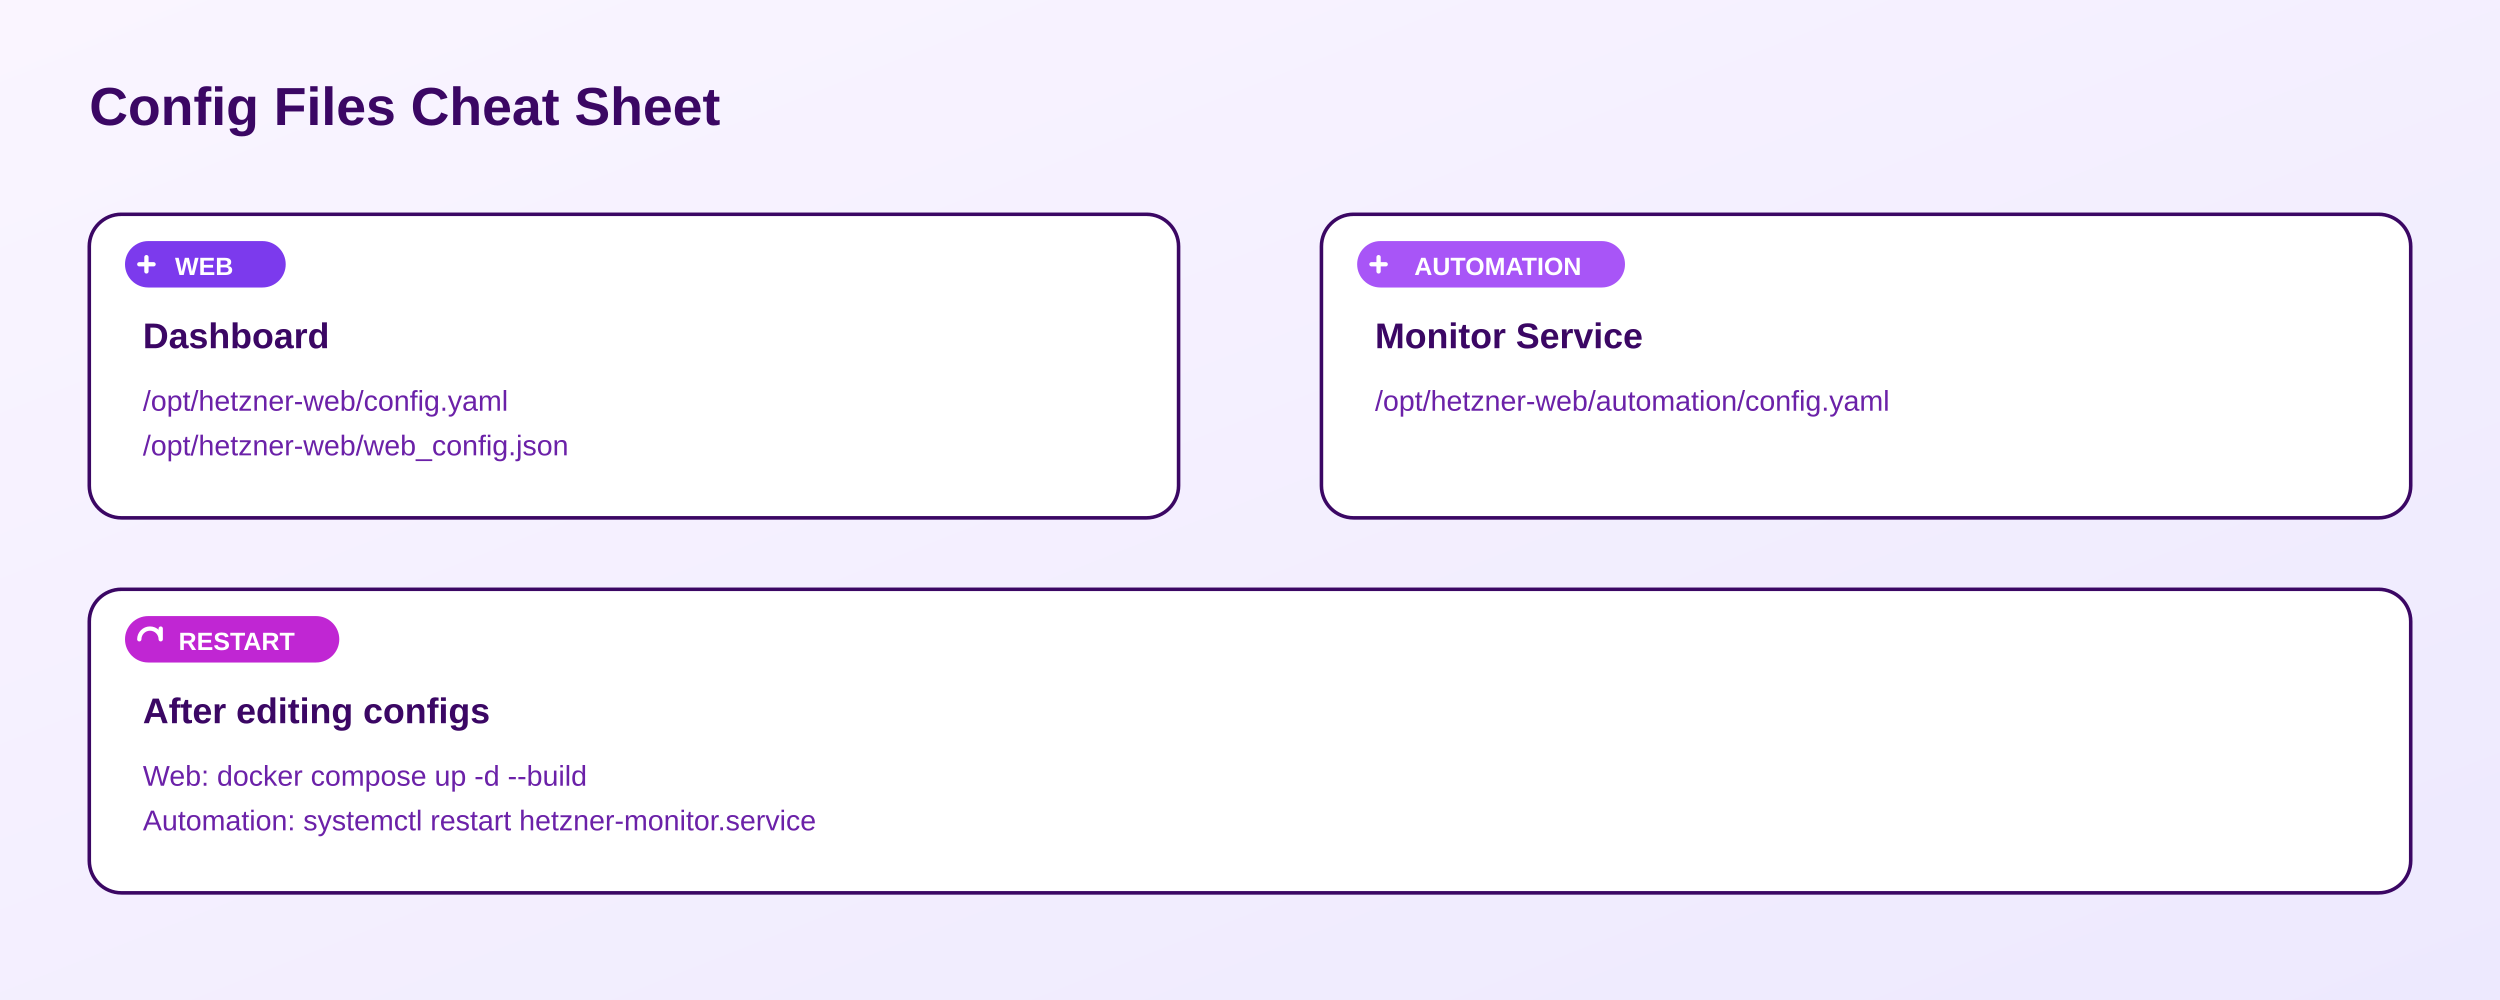
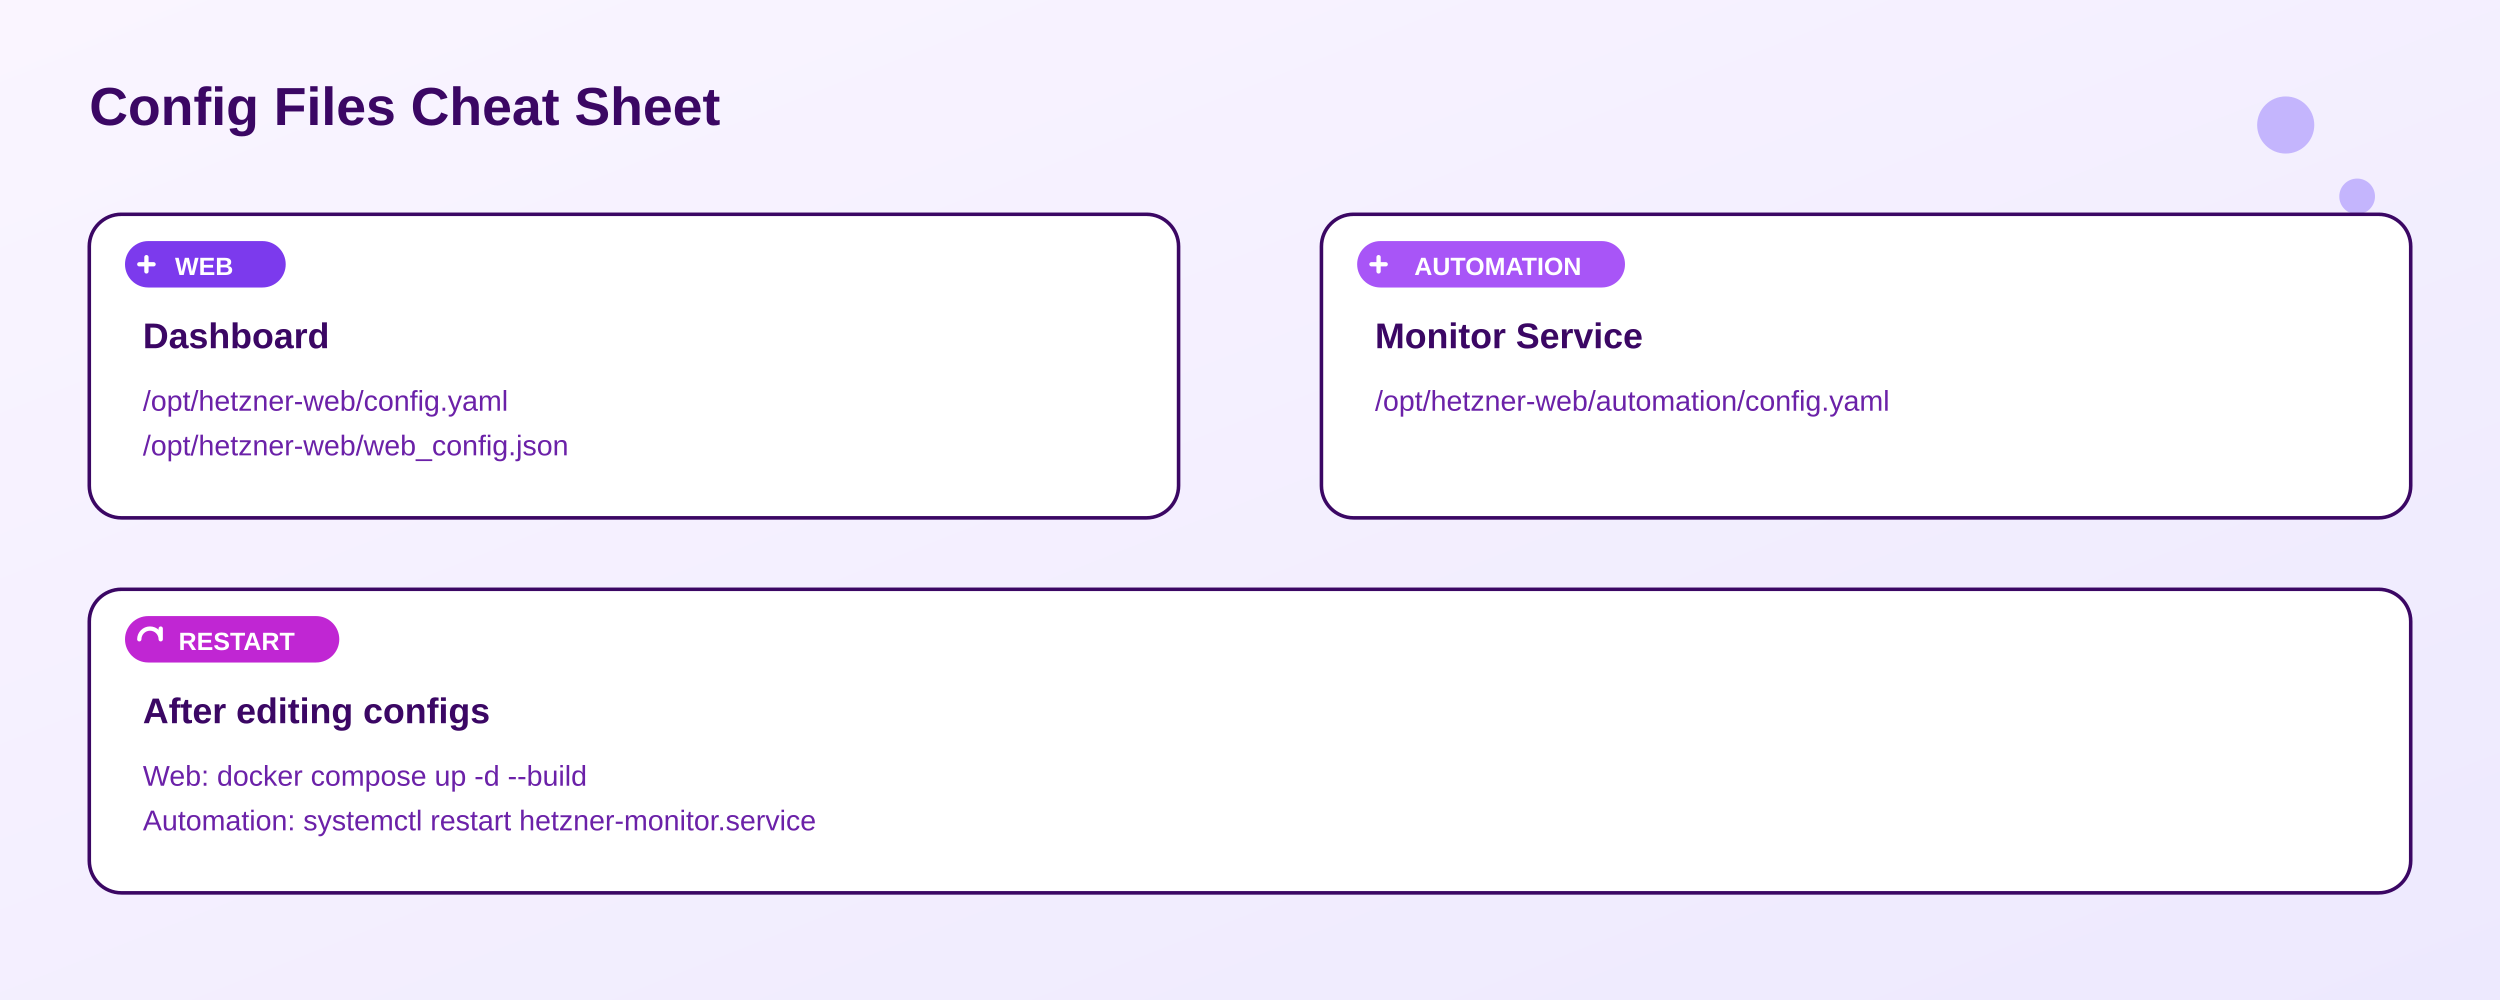
<svg xmlns="http://www.w3.org/2000/svg" width="1400" height="560" viewBox="0 0 1400 560">
  <defs>
    <linearGradient id="bg" x1="0" x2="1" y1="0" y2="1">
      <stop offset="0%" stop-color="#faf5ff" />
      <stop offset="100%" stop-color="#ede9fe" />
    </linearGradient>
    <style>
      .title { font: 800 30px "Arial Rounded MT Bold", "Trebuchet MS", Arial, sans-serif; fill: #3b0764; }
      .card { fill: #ffffff; stroke: #3b0764; stroke-width: 2; rx: 18; ry: 18; }
      .label { font: 800 20px "Arial Rounded MT Bold", "Trebuchet MS", Arial, sans-serif; fill: #3b0764; }
      .text { font: 500 16px "Arial Rounded MT Bold", "Trebuchet MS", Arial, sans-serif; fill: #6b21a8; }
      .pill { font: 700 14px "Arial Rounded MT Bold", "Trebuchet MS", Arial, sans-serif; fill: #ffffff; }
      .icon { stroke: #ffffff; stroke-width: 2.4; fill: none; stroke-linecap: round; stroke-linejoin: round; }
+       .dot { fill: #c4b5fd; }
    </style>
  </defs>
  <rect x="0" y="0" width="1400" height="560" fill="url(#bg)" />
+   <circle cx="1280" cy="70" r="16" class="dot" />
+   <circle cx="1320" cy="110" r="10" class="dot" />
  <text x="50" y="70" class="title">Config Files Cheat Sheet</text>
  <rect x="50" y="120" width="610" height="170" class="card" />
  <rect x="70" y="135" width="90" height="26" rx="13" ry="13" fill="#7c3aed" />
  <path class="icon" d="M78 148 L86 148 M82 144 L82 152" />
  <text x="98" y="154" class="pill">WEB</text>
  <text x="80" y="195" class="label">Dashboard</text>
  <text x="80" y="230" class="text">/opt/hetzner-web/config.yaml</text>
  <text x="80" y="255" class="text">/opt/hetzner-web/web_config.json</text>
  <rect x="740" y="120" width="610" height="170" class="card" />
  <rect x="760" y="135" width="150" height="26" rx="13" ry="13" fill="#a855f7" />
  <path class="icon" d="M768 148 L776 148 M772 144 L772 152" />
  <text x="792" y="154" class="pill">AUTOMATION</text>
  <text x="770" y="195" class="label">Monitor Service</text>
  <text x="770" y="230" class="text">/opt/hetzner-web/automation/config.yaml</text>
  <rect x="50" y="330" width="1300" height="170" class="card" />
  <rect x="70" y="345" width="120" height="26" rx="13" ry="13" fill="#c026d3" />
  <path class="icon" d="M78 358 A6 6 0 1 1 90 358 M90 358 L90 352" />
  <text x="100" y="364" class="pill">RESTART</text>
  <text x="80" y="405" class="label">After editing configs</text>
  <text x="80" y="440" class="text">Web: docker compose up -d --build</text>
  <text x="80" y="465" class="text">Automation: systemctl restart hetzner-monitor.service</text>
</svg>
